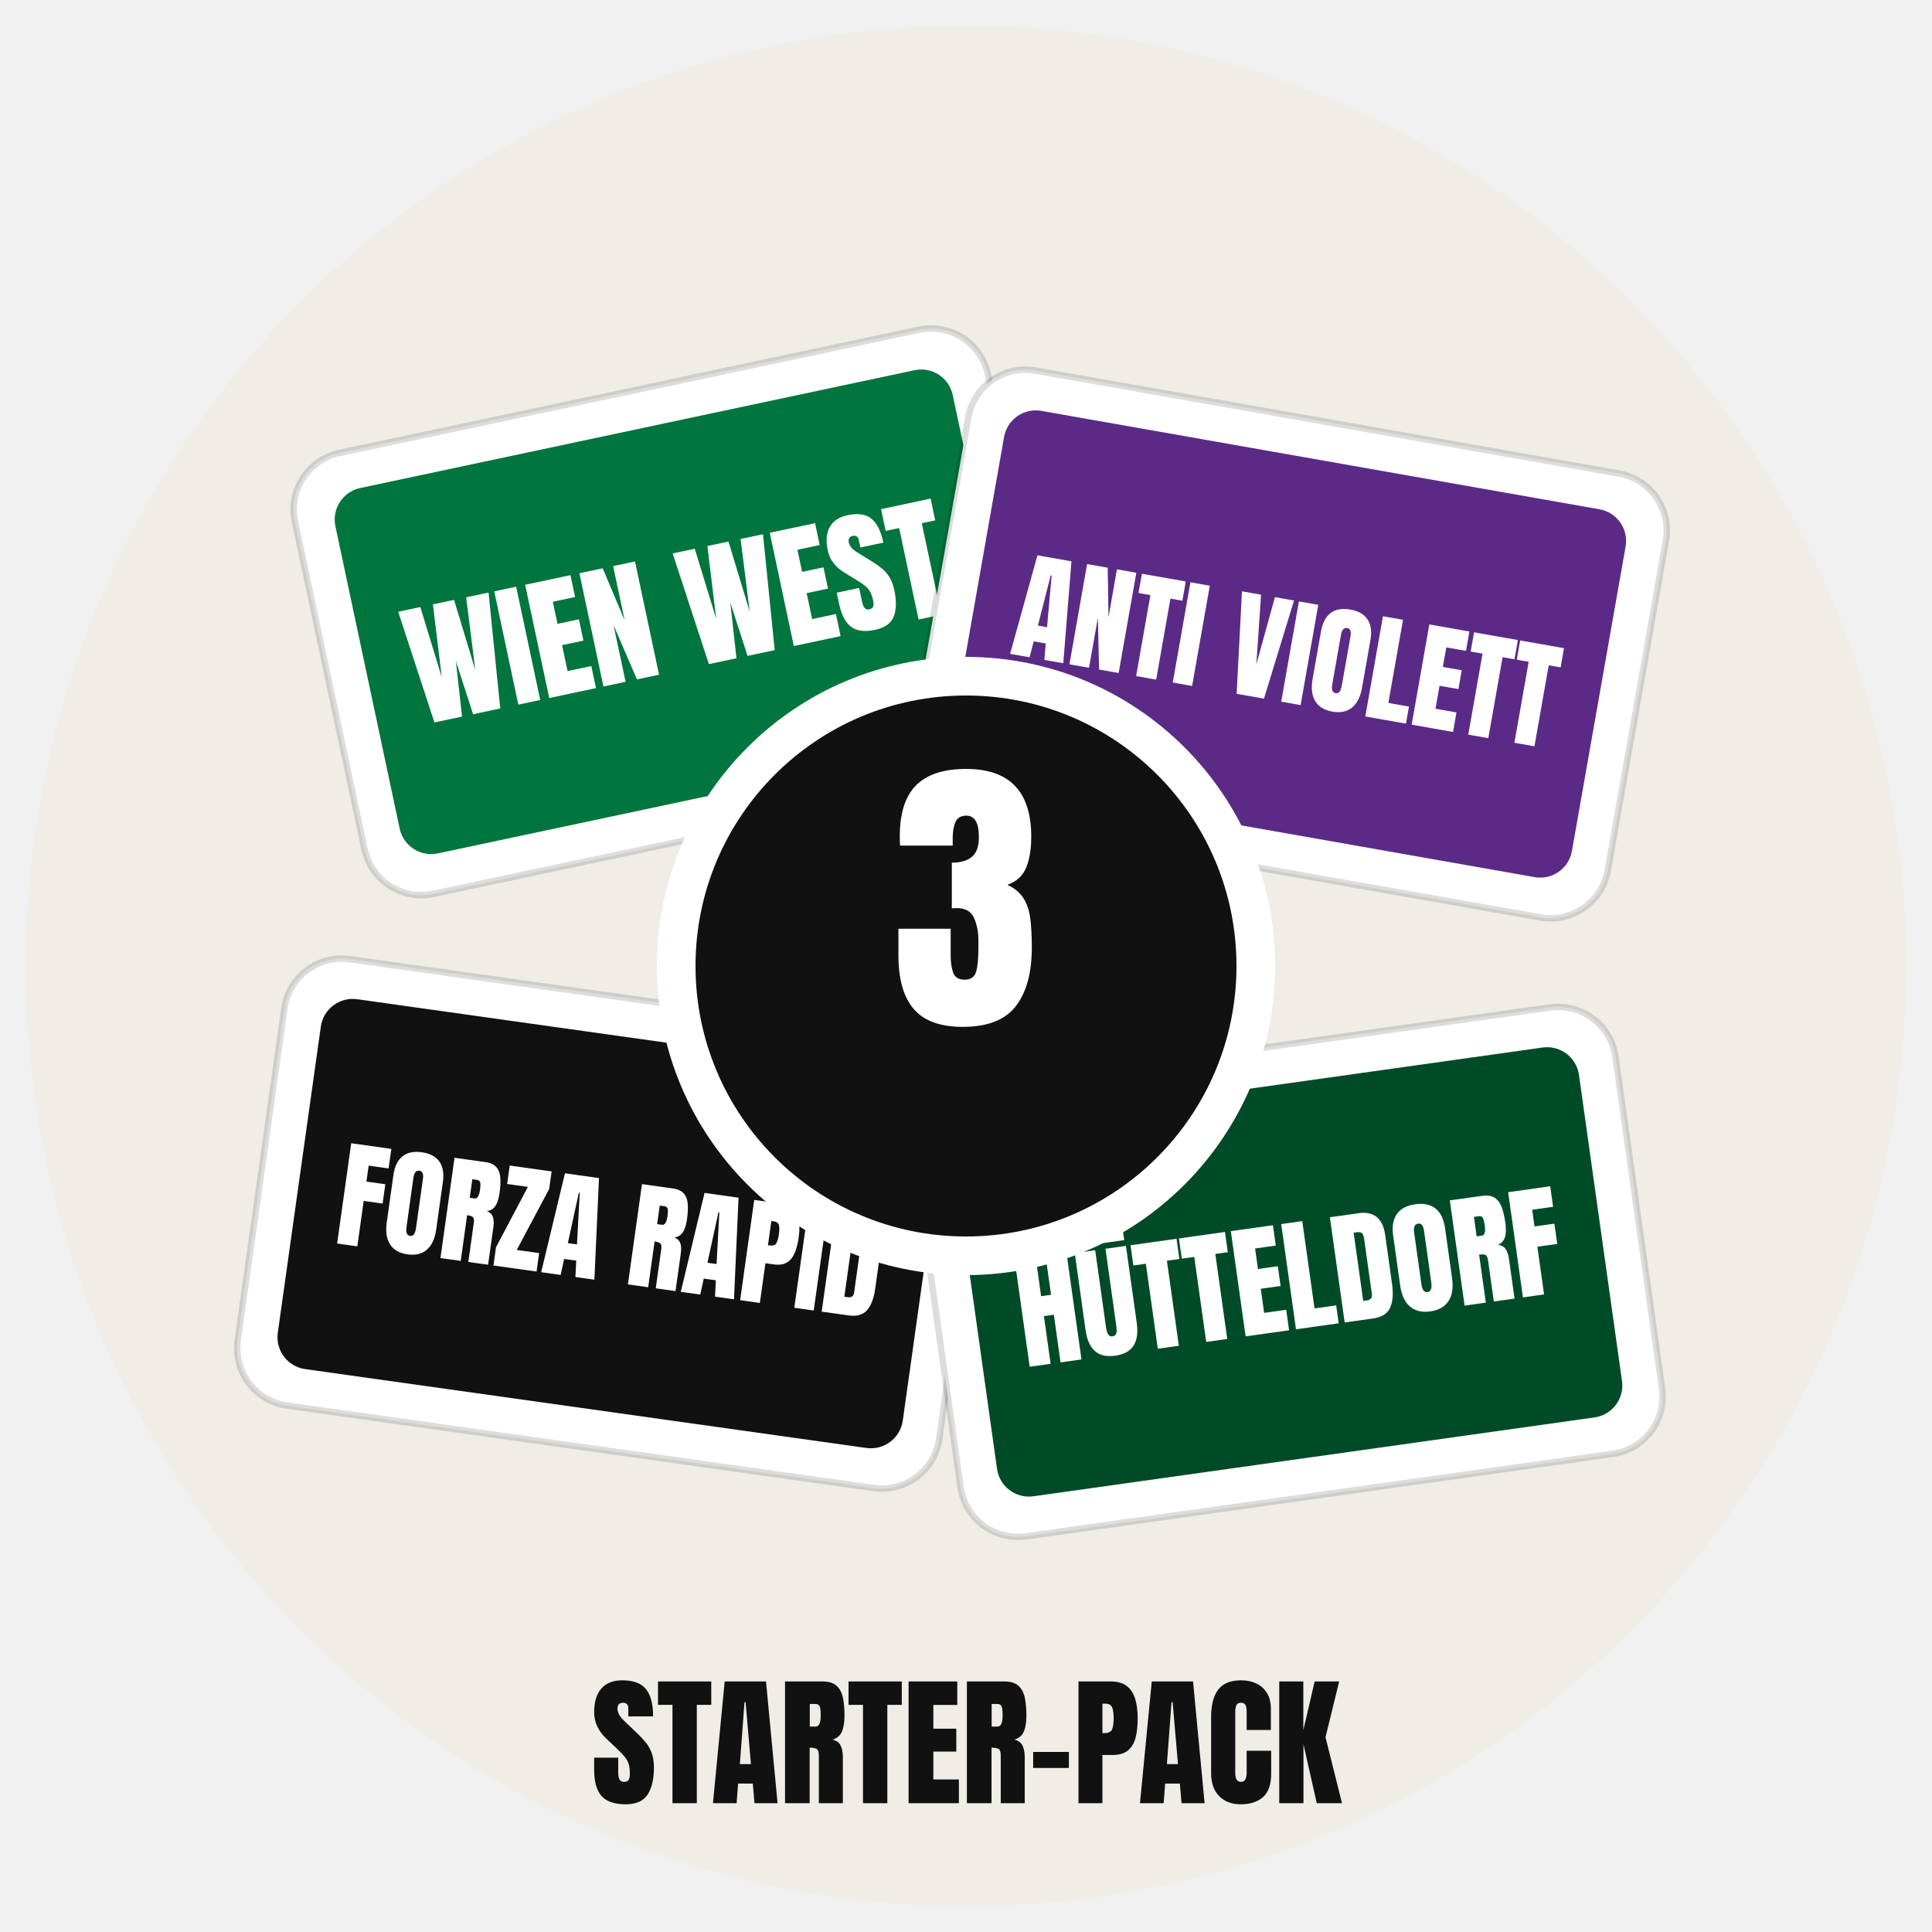
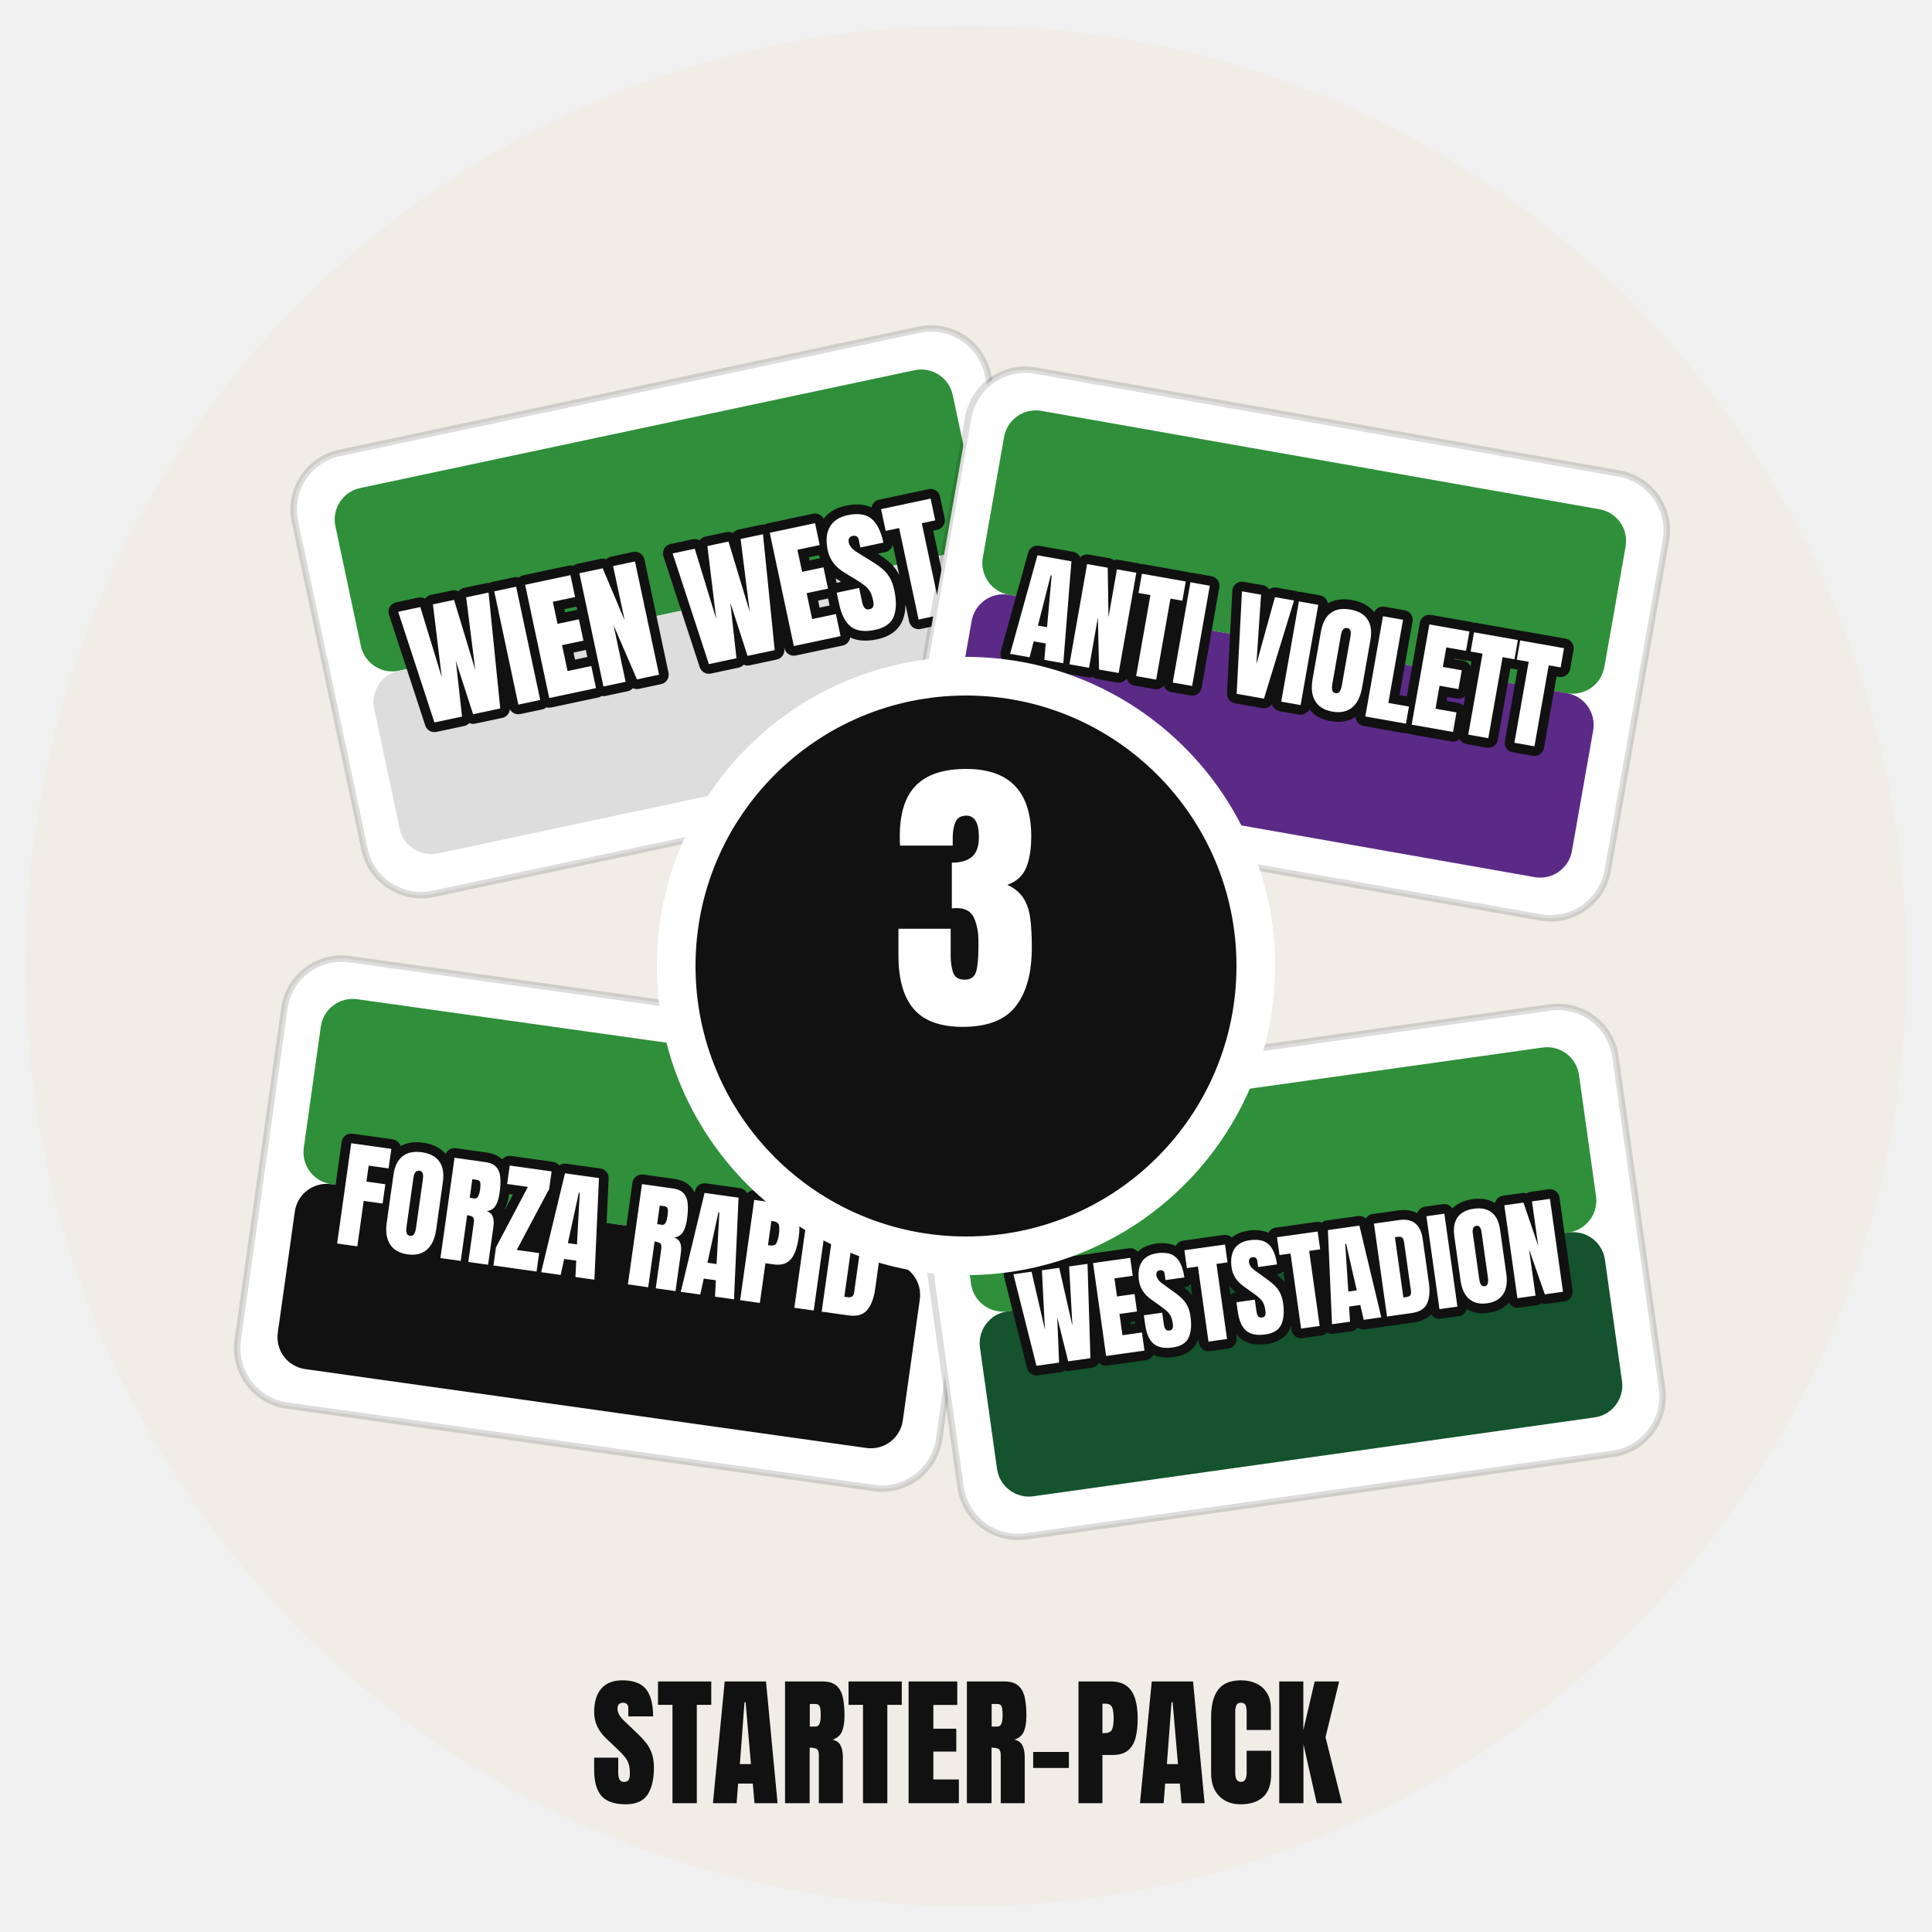
<svg xmlns="http://www.w3.org/2000/svg" viewBox="0 0 600 600" role="img" aria-label="3er Starter-Pack">
  <circle cx="300" cy="300" r="292" fill="#EFEDE6" />
  <g transform="translate(210 190) rotate(-12)">
    <rect x="-110" y="-70" width="220" height="140" rx="18" fill="#FFFFFF" stroke="#0002" stroke-width="2" />
-     <rect x="-98" y="-58" width="196" height="116" rx="10" fill="#00753D" />
+     <rect x="-98" y="-58" width="196" height="58" rx="10" fill="#2F8F3A" />
+     <rect x="-98" y="0" width="196" height="58" rx="10" fill="#ddd" />
+     <path d="M-71.82 18L-80.59 18L-84.45-17.96L-77.42-17.96L-75.44 4.74L-73.42-17.96L-66.71-17.96L-64.79 4.74L-62.87-17.96L-55.76-17.96L-59.69 18L-68.31 18L-70.11 0.70L-71.82 18ZM-47.00 18L-53.95 18L-53.95-17.96L-47.00-17.96L-47.00 18ZM-29.29 18L-44.14 18L-44.14-17.96L-29.76-17.96L-29.76-11.01L-36.83-11.01L-36.83-4.00L-30.04-4.00L-30.04 2.76L-36.83 2.76L-36.83 10.99L-29.29 10.99L-29.29 18ZM-19.89 18L-26.92 18L-26.92-17.96L-19.52-17.96L-16.21-0.73L-16.21-17.96L-9.27-17.96L-9.27 18L-16.29 18L-19.89 0.02L-19.89 18ZM15.31 18L6.55 18L2.69-17.96L9.71-17.96L11.70 4.74L13.72-17.96L20.42-17.96L22.34 4.74L24.26-17.96L31.37-17.96L27.45 18L18.83 18L17.03 0.70L15.31 18ZM48.37 18L33.52 18L33.52-17.96L47.90-17.96L47.90-11.01L40.83-11.01L40.83-4.00L47.61-4.00L47.61 2.76L40.83 2.76L40.83 10.99L48.37 10.99L48.37 18ZM59.28 18.33L59.28 18.33Q54.35 18.33 52.18 15.88Q50.00 13.42 50.00 8.07L50.00 8.07L50.00 4.56L57.11 4.56L57.11 9.05Q57.11 10.30 57.49 11.00Q57.87 11.71 58.81 11.71L58.81 11.71Q59.79 11.71 60.17 11.14Q60.55 10.56 60.55 9.26L60.55 9.26Q60.55 7.60 60.22 6.49Q59.89 5.37 59.08 4.36Q58.28 3.35 56.85 2.00L56.85 2.00L53.62-1.06Q50.00-4.47 50.00-8.87L50.00-8.87Q50.00-13.46 52.14-15.87Q54.27-18.28 58.32-18.28L58.32-18.28Q63.26-18.28 65.34-15.65Q67.41-13.01 67.41-7.64L67.41-7.64L60.10-7.64L60.10-10.11Q60.10-10.85 59.68-11.26Q59.26-11.66 58.54-11.66L58.54-11.66Q57.68-11.66 57.29-11.18Q56.89-10.70 56.89-9.95L56.89-9.95Q56.89-9.19 57.30-8.31Q57.71-7.44 58.91-6.29L58.91-6.29L63.06-2.31Q64.30-1.12 65.35 0.20Q66.39 1.51 67.02 3.26Q67.65 5.01 67.65 7.52L67.65 7.52Q67.65 12.59 65.79 15.46Q63.92 18.33 59.28 18.33ZM80.32 18L73.13 18L73.13-11.05L68.86-11.05L68.86-17.96L84.59-17.96L84.59-11.05L80.32-11.05L80.32 18Z" fill="#111111" stroke="#111111" stroke-width="6" stroke-linejoin="round" />
    <path d="M-71.82 18L-80.59 18L-84.45-17.96L-77.42-17.96L-75.44 4.74L-73.42-17.96L-66.71-17.96L-64.79 4.74L-62.87-17.96L-55.76-17.96L-59.69 18L-68.31 18L-70.11 0.70L-71.82 18ZM-47.00 18L-53.95 18L-53.95-17.96L-47.00-17.96L-47.00 18ZM-29.29 18L-44.14 18L-44.14-17.96L-29.76-17.96L-29.76-11.01L-36.83-11.01L-36.83-4.00L-30.04-4.00L-30.04 2.76L-36.83 2.76L-36.83 10.99L-29.29 10.99L-29.29 18ZM-19.89 18L-26.92 18L-26.92-17.96L-19.52-17.96L-16.21-0.73L-16.21-17.96L-9.27-17.96L-9.27 18L-16.29 18L-19.89 0.02L-19.89 18ZM15.31 18L6.55 18L2.69-17.96L9.71-17.96L11.70 4.74L13.72-17.96L20.42-17.96L22.34 4.74L24.26-17.96L31.37-17.96L27.45 18L18.83 18L17.03 0.70L15.31 18ZM48.37 18L33.52 18L33.52-17.96L47.90-17.96L47.90-11.01L40.83-11.01L40.83-4.00L47.61-4.00L47.61 2.76L40.83 2.76L40.83 10.99L48.37 10.99L48.37 18ZM59.28 18.33L59.28 18.33Q54.35 18.33 52.18 15.88Q50.00 13.42 50.00 8.07L50.00 8.07L50.00 4.56L57.11 4.56L57.11 9.05Q57.11 10.30 57.49 11.00Q57.87 11.71 58.81 11.71L58.81 11.71Q59.79 11.71 60.17 11.14Q60.55 10.56 60.55 9.26L60.55 9.26Q60.55 7.60 60.22 6.49Q59.89 5.37 59.08 4.36Q58.28 3.35 56.85 2.00L56.85 2.00L53.62-1.06Q50.00-4.47 50.00-8.87L50.00-8.87Q50.00-13.46 52.14-15.87Q54.27-18.28 58.32-18.28L58.32-18.28Q63.26-18.28 65.34-15.65Q67.41-13.01 67.41-7.64L67.41-7.64L60.10-7.64L60.10-10.11Q60.10-10.85 59.68-11.26Q59.26-11.66 58.54-11.66L58.54-11.66Q57.68-11.66 57.29-11.18Q56.89-10.70 56.89-9.95L56.89-9.95Q56.89-9.19 57.30-8.31Q57.71-7.44 58.91-6.29L58.91-6.29L63.06-2.31Q64.30-1.12 65.35 0.20Q66.39 1.51 67.02 3.26Q67.65 5.01 67.65 7.52L67.65 7.52Q67.65 12.59 65.79 15.46Q63.92 18.33 59.28 18.33ZM80.32 18L73.13 18L73.13-11.05L68.86-11.05L68.86-17.96L84.59-17.96L84.59-11.05L80.32-11.05L80.32 18Z" fill="#FFFFFF" />
  </g>
  <g transform="translate(400 200) rotate(10)">
    <rect x="-110" y="-70" width="220" height="140" rx="18" fill="#FFFFFF" stroke="#0002" stroke-width="2" />
-     <rect x="-98" y="-58" width="196" height="116" rx="10" fill="#5B2A86" />
+     <rect x="-98" y="-58" width="196" height="58" rx="10" fill="#2F8F3A" />
+     <rect x="-98" y="0" width="196" height="58" rx="10" fill="#5B2A86" />
+     <path d="M-78.32 18L-84.46 18L-81.41-13.61L-70.69-13.61L-67.69 18L-73.67 18L-74.12 12.90L-77.92 12.90L-78.32 18ZM-76.27-8.22L-77.48 7.85L-74.60 7.85L-75.98-8.22L-76.27-8.22ZM-59.57 18L-65.75 18L-65.75-13.61L-59.25-13.61L-56.34 1.53L-56.34-13.61L-50.23-13.61L-50.23 18L-56.41 18L-59.57 2.20L-59.57 18ZM-38.40 18L-44.72 18L-44.72-7.54L-48.47-7.54L-48.47-13.61L-34.64-13.61L-34.64-7.54L-38.40-7.54L-38.40 18ZM-27.06 18L-33.17 18L-33.17-13.61L-27.06-13.61L-27.06 18ZM-4.40 18L-13.02 18L-16.92-13.63L-10.90-13.63L-8.58 7.89L-6.52-13.63L-0.50-13.63L-4.40 18ZM7.15 18L1.04 18L1.04-13.61L7.15-13.61L7.15 18ZM17.20 18.29L17.20 18.29Q13.42 18.29 11.41 16.00Q9.41 13.71 9.41 9.38L9.41 9.38L9.41-5.63Q9.41-9.69 11.39-11.79Q13.38-13.90 17.20-13.90L17.20-13.90Q21.03-13.90 23.01-11.79Q25.00-9.69 25.00-5.63L25.00-5.63L25.00 9.38Q25.00 13.71 23.00 16.00Q20.99 18.29 17.20 18.29ZM17.26 12.47L17.26 12.47Q18.70 12.47 18.70 9.68L18.70 9.68L18.70-5.74Q18.70-8.08 17.29-8.08L17.29-8.08Q15.71-8.08 15.71-5.69L15.71-5.69L15.71 9.72Q15.71 11.19 16.07 11.83Q16.43 12.47 17.26 12.47ZM40.37 18L27.55 18L27.55-13.61L33.87-13.61L33.87 12.61L40.37 12.61L40.37 18ZM55.22 18L42.17 18L42.17-13.61L54.81-13.61L54.81-7.50L48.60-7.50L48.60-1.34L54.56-1.34L54.56 4.60L48.60 4.60L48.60 11.84L55.22 11.84L55.22 18ZM66.34 18L60.02 18L60.02-7.54L56.27-7.54L56.27-13.61L70.09-13.61L70.09-7.54L66.34-7.54L66.34 18ZM80.89 18L74.57 18L74.57-7.54L70.81-7.54L70.81-13.61L84.64-13.61L84.64-7.54L80.89-7.54L80.89 18Z" fill="#111111" stroke="#111111" stroke-width="6" stroke-linejoin="round" />
    <path d="M-78.32 18L-84.46 18L-81.41-13.61L-70.69-13.61L-67.69 18L-73.67 18L-74.12 12.90L-77.92 12.90L-78.32 18ZM-76.27-8.22L-77.48 7.85L-74.60 7.85L-75.98-8.22L-76.27-8.22ZM-59.57 18L-65.75 18L-65.75-13.61L-59.25-13.61L-56.34 1.53L-56.34-13.61L-50.23-13.61L-50.23 18L-56.41 18L-59.57 2.20L-59.57 18ZM-38.40 18L-44.72 18L-44.72-7.54L-48.47-7.54L-48.47-13.61L-34.64-13.61L-34.64-7.54L-38.40-7.54L-38.40 18ZM-27.06 18L-33.17 18L-33.17-13.61L-27.06-13.61L-27.06 18ZM-4.40 18L-13.02 18L-16.92-13.63L-10.90-13.63L-8.58 7.89L-6.52-13.63L-0.50-13.63L-4.40 18ZM7.15 18L1.04 18L1.04-13.61L7.15-13.61L7.15 18ZM17.20 18.29L17.20 18.29Q13.42 18.29 11.41 16.00Q9.41 13.71 9.41 9.38L9.41 9.38L9.41-5.63Q9.41-9.69 11.39-11.79Q13.38-13.90 17.20-13.90L17.20-13.90Q21.03-13.90 23.01-11.79Q25.00-9.69 25.00-5.63L25.00-5.63L25.00 9.38Q25.00 13.71 23.00 16.00Q20.99 18.29 17.20 18.29ZM17.26 12.47L17.26 12.47Q18.70 12.47 18.70 9.68L18.70 9.68L18.70-5.74Q18.70-8.08 17.29-8.08L17.29-8.08Q15.71-8.08 15.71-5.69L15.71-5.69L15.71 9.72Q15.71 11.19 16.07 11.83Q16.43 12.47 17.26 12.47ZM40.37 18L27.55 18L27.55-13.61L33.87-13.61L33.87 12.61L40.37 12.61L40.37 18ZM55.22 18L42.17 18L42.17-13.61L54.81-13.61L54.81-7.50L48.60-7.50L48.60-1.34L54.56-1.34L54.56 4.60L48.60 4.60L48.60 11.84L55.22 11.84L55.22 18ZM66.34 18L60.02 18L60.02-7.54L56.27-7.54L56.27-13.61L70.09-13.61L70.09-7.54L66.34-7.54L66.34 18ZM80.89 18L74.57 18L74.57-7.54L70.81-7.54L70.81-13.61L84.64-13.61L84.64-7.54L80.89-7.54L80.89 18Z" fill="#FFFFFF" />
  </g>
  <g transform="translate(190 380) rotate(8)">
    <rect x="-110" y="-70" width="220" height="140" rx="18" fill="#FFFFFF" stroke="#0002" stroke-width="2" />
-     <rect x="-98" y="-58" width="196" height="116" rx="10" fill="#111111" />
+     <rect x="-98" y="-58" width="196" height="58" rx="10" fill="#2F8F3A" />
+     <rect x="-98" y="0" width="196" height="58" rx="10" fill="#111111" />
+     <path d="M-77.28 18L-83.61 18L-83.61-13.45L-71.03-13.45L-71.03-7.32L-77.28-7.32L-77.28-2.32L-71.35-2.32L-71.35 3.74L-77.28 3.74L-77.28 18ZM-61.50 18.29L-61.50 18.29Q-65.27 18.29-67.27 16.01Q-69.26 13.73-69.26 9.42L-69.26 9.42L-69.26-5.51Q-69.26-9.55-67.28-11.64Q-65.31-13.73-61.50-13.73L-61.50-13.73Q-57.70-13.73-55.72-11.64Q-53.75-9.55-53.75-5.51L-53.75-5.51L-53.75 9.42Q-53.75 13.73-55.74 16.01Q-57.73 18.29-61.50 18.29ZM-61.45 12.50L-61.45 12.50Q-60.02 12.50-60.02 9.73L-60.02 9.73L-60.02-5.62Q-60.02-7.94-61.41-7.94L-61.41-7.94Q-62.99-7.94-62.99-5.57L-62.99-5.57L-62.99 9.76Q-62.99 11.23-62.63 11.86Q-62.27 12.50-61.45 12.50ZM-44.85 18L-51.21 18L-51.21-13.45L-41.56-13.45Q-39.15-13.45-37.92-12.35Q-36.68-11.25-36.26-9.28Q-35.84-7.30-35.84-4.64L-35.84-4.64Q-35.84-2.07-36.50-0.53Q-37.15 1.01-38.95 1.60L-38.95 1.60Q-37.47 1.90-36.87 3.07Q-36.27 4.24-36.27 6.10L-36.27 6.10L-36.27 18L-42.47 18L-42.47 5.69Q-42.47 4.31-43.04 3.98Q-43.60 3.65-44.85 3.65L-44.85 3.65L-44.85 18ZM-44.81-7.62L-44.81-1.80L-43.30-1.80Q-41.99-1.80-41.99-4.64L-41.99-4.64Q-41.99-6.48-42.28-7.05Q-42.56-7.62-43.35-7.62L-43.35-7.62L-44.81-7.62ZM-21.07 18L-34.59 18L-34.59 12.28L-27.39-7.66L-33.90-7.66L-33.90-13.45L-20.76-13.45L-20.76-7.94L-28.09 12.21L-21.07 12.21L-21.07 18ZM-13.51 18L-19.62 18L-16.58-13.45L-5.91-13.45L-2.93 18L-8.88 18L-9.33 12.93L-13.12 12.93L-13.51 18ZM-11.47-8.09L-12.67 7.90L-9.81 7.90L-11.19-8.09L-11.47-8.09ZM13.94 18L7.58 18L7.58-13.45L17.23-13.45Q19.64-13.45 20.87-12.35Q22.10-11.25 22.52-9.28Q22.94-7.30 22.94-4.64L22.94-4.64Q22.94-2.07 22.29-0.53Q21.64 1.01 19.83 1.60L19.83 1.60Q21.32 1.90 21.92 3.07Q22.51 4.24 22.51 6.10L22.51 6.10L22.51 18L16.31 18L16.31 5.69Q16.31 4.31 15.75 3.98Q15.19 3.65 13.94 3.65L13.94 3.65L13.94 18ZM13.97-7.62L13.97-1.80L15.49-1.80Q16.80-1.80 16.80-4.64L16.80-4.64Q16.80-6.48 16.51-7.05Q16.22-7.62 15.44-7.62L15.44-7.62L13.97-7.62ZM30.27 18L24.16 18L27.20-13.45L37.86-13.45L40.85 18L34.90 18L34.45 12.93L30.66 12.93L30.27 18ZM32.31-8.09L31.11 7.90L33.97 7.90L32.59-8.09L32.31-8.09ZM48.96 18L42.78 18L42.78-13.45L51.09-13.45Q53.69-13.45 55.22-12.29Q56.75-11.13 57.41-8.98Q58.07-6.84 58.07-3.87L58.07-3.87Q58.07-1.01 57.52 1.11Q56.96 3.22 55.54 4.38Q54.12 5.55 51.51 5.55L51.51 5.55L48.96 5.55L48.96 18ZM48.96-7.71L48.96-0.10L49.32-0.10Q51.07-0.10 51.46-1.08Q51.85-2.07 51.85-3.98L51.85-3.98Q51.85-5.76 51.47-6.74Q51.09-7.71 49.66-7.71L49.66-7.71L48.96-7.71ZM65.85 18L59.77 18L59.77-13.45L65.85-13.45L65.85 18ZM76.78 18L68.35 18L68.35-13.45L76.99-13.45Q80.39-13.45 82.11-11.56Q83.82-9.68 83.82-6.05L83.82-6.05L83.82 8.67Q83.82 13.14 82.26 15.57Q80.69 18 76.78 18L76.78 18ZM74.67-7.94L74.67 12.44L75.76 12.44Q77.50 12.44 77.50 10.76L77.50 10.76L77.50-5.46Q77.50-7.03 77.08-7.49Q76.66-7.94 75.37-7.94L75.37-7.94L74.67-7.94Z" fill="#111111" stroke="#111111" stroke-width="6" stroke-linejoin="round" />
    <path d="M-77.28 18L-83.61 18L-83.61-13.45L-71.03-13.45L-71.03-7.32L-77.28-7.32L-77.28-2.32L-71.35-2.32L-71.35 3.74L-77.28 3.74L-77.28 18ZM-61.50 18.29L-61.50 18.29Q-65.27 18.29-67.27 16.01Q-69.26 13.73-69.26 9.42L-69.26 9.42L-69.26-5.51Q-69.26-9.55-67.28-11.64Q-65.31-13.73-61.50-13.73L-61.50-13.73Q-57.70-13.73-55.72-11.64Q-53.75-9.55-53.75-5.51L-53.75-5.51L-53.75 9.42Q-53.75 13.73-55.74 16.01Q-57.73 18.29-61.50 18.29ZM-61.45 12.50L-61.45 12.50Q-60.02 12.50-60.02 9.73L-60.02 9.73L-60.02-5.62Q-60.02-7.94-61.41-7.94L-61.41-7.94Q-62.99-7.94-62.99-5.57L-62.99-5.57L-62.99 9.76Q-62.99 11.23-62.63 11.86Q-62.27 12.50-61.45 12.50ZM-44.85 18L-51.21 18L-51.21-13.45L-41.56-13.45Q-39.15-13.45-37.92-12.35Q-36.68-11.25-36.26-9.28Q-35.84-7.30-35.84-4.64L-35.84-4.64Q-35.84-2.07-36.50-0.53Q-37.15 1.01-38.95 1.60L-38.95 1.60Q-37.47 1.90-36.87 3.07Q-36.27 4.24-36.27 6.10L-36.27 6.10L-36.27 18L-42.47 18L-42.47 5.69Q-42.47 4.31-43.04 3.98Q-43.60 3.65-44.85 3.65L-44.85 3.65L-44.85 18ZM-44.81-7.62L-44.81-1.80L-43.30-1.80Q-41.99-1.80-41.99-4.64L-41.99-4.64Q-41.99-6.48-42.28-7.05Q-42.56-7.62-43.35-7.62L-43.35-7.62L-44.81-7.62ZM-21.07 18L-34.59 18L-34.59 12.28L-27.39-7.66L-33.90-7.66L-33.90-13.45L-20.76-13.45L-20.76-7.94L-28.09 12.21L-21.07 12.21L-21.07 18ZM-13.51 18L-19.62 18L-16.58-13.45L-5.91-13.45L-2.93 18L-8.88 18L-9.33 12.93L-13.12 12.93L-13.51 18ZM-11.47-8.09L-12.67 7.90L-9.81 7.90L-11.19-8.09L-11.47-8.09ZM13.94 18L7.58 18L7.58-13.45L17.23-13.45Q19.64-13.45 20.87-12.35Q22.10-11.25 22.52-9.28Q22.94-7.30 22.94-4.64L22.94-4.64Q22.94-2.07 22.29-0.53Q21.64 1.01 19.83 1.60L19.83 1.60Q21.32 1.90 21.92 3.07Q22.51 4.24 22.51 6.10L22.51 6.10L22.51 18L16.31 18L16.31 5.69Q16.31 4.31 15.75 3.98Q15.19 3.65 13.94 3.65L13.94 3.65L13.94 18ZM13.97-7.62L13.97-1.80L15.49-1.80Q16.80-1.80 16.80-4.64L16.80-4.64Q16.80-6.48 16.51-7.05Q16.22-7.62 15.44-7.62L15.44-7.62L13.97-7.62ZM30.27 18L24.16 18L27.20-13.45L37.86-13.45L40.85 18L34.90 18L34.45 12.93L30.66 12.93L30.27 18ZM32.31-8.09L31.11 7.90L33.97 7.90L32.59-8.09L32.31-8.09ZM48.96 18L42.78 18L42.78-13.45L51.09-13.45Q53.69-13.45 55.22-12.29Q56.75-11.13 57.41-8.98Q58.07-6.84 58.07-3.87L58.07-3.87Q58.07-1.01 57.52 1.11Q56.96 3.22 55.54 4.38Q54.12 5.55 51.51 5.55L51.51 5.55L48.96 5.55L48.96 18ZM48.96-7.71L48.96-0.10L49.32-0.10Q51.07-0.10 51.46-1.08Q51.85-2.07 51.85-3.98L51.85-3.98Q51.85-5.76 51.47-6.74Q51.09-7.71 49.66-7.71L49.66-7.71L48.96-7.71ZM65.85 18L59.77 18L59.77-13.45L65.85-13.45L65.85 18ZM76.78 18L68.35 18L68.35-13.45L76.99-13.45Q80.39-13.45 82.11-11.56Q83.82-9.68 83.82-6.05L83.82-6.05L83.82 8.67Q83.82 13.14 82.26 15.57Q80.69 18 76.78 18L76.78 18ZM74.67-7.94L74.67 12.44L75.76 12.44Q77.50 12.44 77.50 10.76L77.50 10.76L77.50-5.46Q77.50-7.03 77.08-7.49Q76.66-7.94 75.37-7.94L75.37-7.94L74.67-7.94Z" fill="#FFFFFF" />
  </g>
  <g transform="translate(400 395) rotate(-8)">
    <rect x="-110" y="-70" width="220" height="140" rx="18" fill="#FFFFFF" stroke="#0002" stroke-width="2" />
-     <rect x="-98" y="-58" width="196" height="116" rx="10" fill="#004B27" />
-     <path d="M-76.98 18L-83.54 18L-83.54-15.00L-76.98-15.00L-76.98-3.20L-73.86-3.20L-73.86-15.00L-67.30-15.00L-67.30 18L-73.86 18L-73.86 3.04L-76.98 3.04L-76.98 18ZM-56.75 18.30L-56.75 18.30Q-60.87 18.30-62.82 15.98Q-64.77 13.67-64.77 9.17L-64.77 9.17L-64.77-15.00L-58.36-15.00L-58.36 8.91Q-58.36 9.73-58.27 10.49Q-58.17 11.25-57.84 11.74Q-57.50 12.23-56.75 12.23L-56.75 12.23Q-55.98 12.23-55.64 11.75Q-55.30 11.27-55.22 10.50Q-55.14 9.73-55.14 8.91L-55.14 8.91L-55.14-15.00L-48.72-15.00L-48.72 9.17Q-48.72 13.67-50.67 15.98Q-52.62 18.30-56.75 18.30ZM-48.99-16.85L-55.70-16.85L-55.70-22.44L-48.99-22.44L-48.99-16.85ZM-58.06-16.85L-64.77-16.85L-64.77-22.44L-58.06-22.44L-58.06-16.85ZM-36.76 18L-43.36 18L-43.36-8.66L-47.28-8.66L-47.28-15.00L-32.85-15.00L-32.85-8.66L-36.76-8.66L-36.76 18ZM-21.58 18L-28.18 18L-28.18-8.66L-32.10-8.66L-32.10-15.00L-17.66-15.00L-17.66-8.66L-21.58-8.66L-21.58 18ZM-2.19 18L-15.82 18L-15.82-15.00L-2.62-15.00L-2.62-8.62L-9.11-8.62L-9.11-2.19L-2.89-2.19L-2.89 4.01L-9.11 4.01L-9.11 11.57L-2.19 11.57L-2.19 18ZM13.37 18L-0.02 18L-0.02-15.00L6.58-15.00L6.58 12.38L13.37 12.38L13.37 18ZM24.09 18L15.24 18L15.24-15.00L24.32-15.00Q27.88-15.00 29.68-13.02Q31.48-11.04 31.48-7.23L31.48-7.23L31.48 8.21Q31.48 12.90 29.84 15.45Q28.20 18 24.09 18L24.09 18ZM21.88-9.22L21.88 12.17L23.02 12.17Q24.84 12.17 24.84 10.41L24.84 10.41L24.84-6.62Q24.84-8.26 24.40-8.74Q23.96-9.22 22.61-9.22L22.61-9.22L21.88-9.22ZM42.05 18.30L42.05 18.30Q38.09 18.30 36.00 15.91Q33.91 13.52 33.91 9.00L33.91 9.00L33.91-6.67Q33.91-10.91 35.99-13.10Q38.06-15.30 42.05-15.30L42.05-15.30Q46.04-15.30 48.11-13.10Q50.19-10.91 50.19-6.67L50.19-6.67L50.19 9.00Q50.19 13.52 48.10 15.91Q46.01 18.30 42.05 18.30ZM42.11 12.23L42.11 12.23Q43.61 12.23 43.61 9.32L43.61 9.32L43.61-6.78Q43.61-9.22 42.14-9.22L42.14-9.22Q40.49-9.22 40.49-6.73L40.49-6.73L40.49 9.36Q40.49 10.89 40.87 11.56Q41.24 12.23 42.11 12.23ZM59.52 18L52.85 18L52.85-15.00L62.97-15.00Q65.50-15.00 66.80-13.84Q68.09-12.69 68.53-10.62Q68.97-8.55 68.97-5.75L68.97-5.75Q68.97-3.05 68.29-1.44Q67.60 0.17 65.71 0.79L65.71 0.79Q67.27 1.11 67.89 2.34Q68.52 3.56 68.52 5.51L68.52 5.51L68.52 18L62.02 18L62.02 5.08Q62.02 3.64 61.43 3.29Q60.83 2.95 59.52 2.95L59.52 2.95L59.52 18ZM59.56-8.88L59.56-2.77L61.15-2.77Q62.52-2.77 62.52-5.75L62.52-5.75Q62.52-7.68 62.22-8.28Q61.92-8.88 61.10-8.88L61.10-8.88L59.56-8.88ZM77.78 18L71.15 18L71.15-15.00L84.34-15.00L84.34-8.56L77.78-8.56L77.78-3.32L84.01-3.32L84.01 3.04L77.78 3.04L77.78 18Z" fill="#FFFFFF" />
+     <rect x="-98" y="-58" width="196" height="58" rx="10" fill="#2F8F3A" />
+     <rect x="-98" y="0" width="196" height="58" rx="10" fill="#14532D" />
+     <path d="M-74.32 18L-81.42 18L-84.55-11.14L-78.86-11.14L-77.25 7.26L-75.61-11.14L-70.18-11.14L-68.63 7.26L-67.07-11.14L-61.31-11.14L-64.49 18L-71.47 18L-72.93 3.98L-74.32 18ZM-47.54 18L-59.57 18L-59.57-11.14L-47.92-11.14L-47.92-5.51L-53.65-5.51L-53.65 0.17L-48.15 0.17L-48.15 5.65L-53.65 5.65L-53.65 12.32L-47.54 12.32L-47.54 18ZM-38.70 18.26L-38.70 18.26Q-42.69 18.26-44.45 16.28Q-46.21 14.29-46.21 9.95L-46.21 9.95L-46.21 7.11L-40.45 7.11L-40.45 10.75Q-40.45 11.76-40.15 12.33Q-39.84 12.90-39.08 12.90L-39.08 12.90Q-38.28 12.90-37.98 12.44Q-37.67 11.97-37.67 10.91L-37.67 10.91Q-37.67 9.57-37.94 8.67Q-38.20 7.77-38.85 6.95Q-39.51 6.13-40.67 5.04L-40.67 5.04L-43.28 2.55Q-46.21-0.21-46.21-3.77L-46.21-3.77Q-46.21-7.49-44.48-9.45Q-42.75-11.40-39.47-11.40L-39.47-11.40Q-35.47-11.40-33.79-9.27Q-32.11-7.13-32.11-2.78L-32.11-2.78L-38.03-2.78L-38.03-4.78Q-38.03-5.38-38.37-5.71Q-38.71-6.04-39.29-6.04L-39.29-6.04Q-39.99-6.04-40.31-5.65Q-40.63-5.26-40.63-4.65L-40.63-4.65Q-40.63-4.03-40.30-3.32Q-39.97-2.61-38.99-1.68L-38.99-1.68L-35.63 1.54Q-34.62 2.50-33.78 3.57Q-32.94 4.64-32.42 6.06Q-31.91 7.47-31.91 9.51L-31.91 9.51Q-31.91 13.61-33.42 15.94Q-34.94 18.26-38.70 18.26ZM-21.65 18L-27.47 18L-27.47-5.54L-30.93-5.54L-30.93-11.14L-18.19-11.14L-18.19-5.54L-21.65-5.54L-21.65 18ZM-9.64 18.26L-9.64 18.26Q-13.63 18.26-15.40 16.28Q-17.16 14.29-17.16 9.95L-17.16 9.95L-17.16 7.11L-11.40 7.11L-11.40 10.75Q-11.40 11.76-11.09 12.33Q-10.79 12.90-10.02 12.90L-10.02 12.90Q-9.23 12.90-8.92 12.44Q-8.62 11.97-8.62 10.91L-8.62 10.91Q-8.62 9.57-8.88 8.67Q-9.15 7.77-9.80 6.95Q-10.45 6.13-11.61 5.04L-11.61 5.04L-14.23 2.55Q-17.16-0.21-17.16-3.77L-17.16-3.77Q-17.16-7.49-15.43-9.45Q-13.70-11.40-10.42-11.40L-10.42-11.40Q-6.41-11.40-4.73-9.27Q-3.05-7.13-3.05-2.78L-3.05-2.78L-8.98-2.78L-8.98-4.78Q-8.98-5.38-9.32-5.71Q-9.66-6.04-10.24-6.04L-10.24-6.04Q-10.93-6.04-11.26-5.65Q-11.58-5.26-11.58-4.65L-11.58-4.65Q-11.58-4.03-11.25-3.32Q-10.92-2.61-9.94-1.68L-9.94-1.68L-6.58 1.54Q-5.57 2.50-4.73 3.57Q-3.88 4.64-3.37 6.06Q-2.86 7.47-2.86 9.51L-2.86 9.51Q-2.86 13.61-4.37 15.94Q-5.89 18.26-9.64 18.26ZM7.41 18L1.58 18L1.58-5.54L-1.88-5.54L-1.88-11.14L10.87-11.14L10.87-5.54L7.41-5.54L7.41 18ZM16.93 18L11.27 18L14.08-11.14L23.96-11.14L26.73 18L21.21 18L20.80 13.30L17.29 13.30L16.93 18ZM18.81-6.17L17.71 8.65L20.35 8.65L19.08-6.17L18.81-6.17ZM36.33 18L28.52 18L28.52-11.14L36.53-11.14Q39.67-11.14 41.26-9.39Q42.85-7.64 42.85-4.28L42.85-4.28L42.85 9.36Q42.85 13.50 41.40 15.75Q39.95 18 36.33 18L36.33 18ZM34.38-6.04L34.38 12.85L35.39 12.85Q36.99 12.85 36.99 11.30L36.99 11.30L36.99-3.74Q36.99-5.19 36.60-5.62Q36.21-6.04 35.02-6.04L35.02-6.04L34.38-6.04ZM50.60 18L44.97 18L44.97-11.14L50.60-11.14L50.60 18ZM59.87 18.26L59.87 18.26Q56.38 18.26 54.53 16.15Q52.69 14.04 52.69 10.05L52.69 10.05L52.69-3.79Q52.69-7.53 54.51-9.46Q56.34-11.40 59.87-11.40L59.87-11.40Q63.40-11.40 65.23-9.46Q67.05-7.53 67.05-3.79L67.05-3.79L67.05 10.05Q67.05 14.04 65.21 16.15Q63.36 18.26 59.87 18.26ZM59.92 12.90L59.92 12.90Q61.24 12.90 61.24 10.34L61.24 10.34L61.24-3.89Q61.24-6.04 59.95-6.04L59.95-6.04Q58.50-6.04 58.50-3.84L58.50-3.84L58.50 10.37Q58.50 11.73 58.83 12.31Q59.16 12.90 59.92 12.90ZM75.10 18L69.41 18L69.41-11.14L75.40-11.14L78.08 2.82L78.08-11.14L83.71-11.14L83.71 18L78.01 18L75.10 3.43L75.10 18Z" fill="#111111" stroke="#111111" stroke-width="6" stroke-linejoin="round" />
+     <path d="M-74.32 18L-81.42 18L-84.55-11.14L-78.86-11.14L-77.25 7.26L-75.61-11.14L-70.18-11.14L-68.63 7.26L-67.07-11.14L-61.31-11.14L-64.49 18L-71.47 18L-72.93 3.98L-74.32 18ZM-47.54 18L-59.57 18L-59.57-11.14L-47.92-11.14L-47.92-5.51L-53.65-5.51L-53.65 0.17L-48.15 0.17L-48.15 5.65L-53.65 5.65L-53.65 12.32L-47.54 12.32L-47.54 18ZM-38.70 18.26L-38.70 18.26Q-42.69 18.26-44.45 16.28Q-46.21 14.29-46.21 9.95L-46.21 9.95L-46.21 7.11L-40.45 7.11L-40.45 10.75Q-40.45 11.76-40.15 12.33Q-39.84 12.90-39.08 12.90L-39.08 12.90Q-38.28 12.90-37.98 12.44Q-37.67 11.97-37.67 10.91L-37.67 10.91Q-37.67 9.57-37.94 8.67Q-38.20 7.77-38.85 6.95Q-39.51 6.13-40.67 5.04L-40.67 5.04L-43.28 2.55Q-46.21-0.21-46.21-3.77L-46.21-3.77Q-46.21-7.49-44.48-9.45Q-42.75-11.40-39.47-11.40L-39.47-11.40Q-35.47-11.40-33.79-9.27Q-32.11-7.13-32.11-2.78L-32.11-2.78L-38.03-2.78L-38.03-4.78Q-38.03-5.38-38.37-5.71Q-38.71-6.04-39.29-6.04L-39.29-6.04Q-39.99-6.04-40.31-5.65Q-40.63-5.26-40.63-4.65L-40.63-4.65Q-40.63-4.03-40.30-3.32Q-39.97-2.61-38.99-1.68L-38.99-1.68L-35.63 1.54Q-34.62 2.50-33.78 3.57Q-32.94 4.64-32.42 6.06Q-31.91 7.47-31.91 9.51L-31.91 9.51Q-31.91 13.61-33.42 15.94Q-34.94 18.26-38.70 18.26ZM-21.65 18L-27.47 18L-27.47-5.54L-30.93-5.54L-30.93-11.14L-18.19-11.14L-18.19-5.54L-21.65-5.54L-21.65 18ZM-9.64 18.26L-9.64 18.26Q-13.63 18.26-15.40 16.28Q-17.16 14.29-17.16 9.95L-17.16 9.95L-17.16 7.11L-11.40 7.11L-11.40 10.75Q-11.40 11.76-11.09 12.33Q-10.79 12.90-10.02 12.90L-10.02 12.90Q-9.23 12.90-8.92 12.44Q-8.62 11.97-8.62 10.91L-8.62 10.91Q-8.62 9.57-8.88 8.67Q-9.15 7.77-9.80 6.95Q-10.45 6.13-11.61 5.04L-11.61 5.04L-14.23 2.55Q-17.16-0.21-17.16-3.77L-17.16-3.77Q-17.16-7.49-15.43-9.45Q-13.70-11.40-10.42-11.40L-10.42-11.40Q-6.41-11.40-4.73-9.27Q-3.05-7.13-3.05-2.78L-3.05-2.78L-8.98-2.78L-8.98-4.78Q-8.98-5.38-9.32-5.71Q-9.66-6.04-10.24-6.04L-10.24-6.04Q-10.93-6.04-11.26-5.65Q-11.58-5.26-11.58-4.65L-11.58-4.65Q-11.58-4.03-11.25-3.32Q-10.92-2.61-9.94-1.68L-9.94-1.68L-6.58 1.54Q-5.57 2.50-4.73 3.57Q-3.88 4.64-3.37 6.06Q-2.86 7.47-2.86 9.51L-2.86 9.51Q-2.86 13.61-4.37 15.94Q-5.89 18.26-9.64 18.26ZM7.41 18L1.58 18L1.58-5.54L-1.88-5.54L-1.88-11.14L10.87-11.14L10.87-5.54L7.41-5.54L7.41 18ZM16.93 18L11.27 18L14.08-11.14L23.96-11.14L26.73 18L21.21 18L20.80 13.30L17.29 13.30L16.93 18ZM18.81-6.17L17.71 8.65L20.35 8.65L19.08-6.17L18.81-6.17ZM36.33 18L28.52 18L28.52-11.14L36.53-11.14Q39.67-11.14 41.26-9.39Q42.85-7.64 42.85-4.28L42.85-4.28L42.85 9.36Q42.85 13.50 41.40 15.75Q39.95 18 36.33 18L36.33 18ZM34.38-6.04L34.38 12.85L35.39 12.85Q36.99 12.85 36.99 11.30L36.99 11.30L36.99-3.74Q36.99-5.19 36.60-5.62Q36.21-6.04 35.02-6.04L35.02-6.04L34.38-6.04ZM50.60 18L44.97 18L44.97-11.14L50.60-11.14L50.60 18ZM59.87 18.26L59.87 18.26Q56.38 18.26 54.53 16.15Q52.69 14.04 52.69 10.05L52.69 10.05L52.69-3.79Q52.69-7.53 54.51-9.46Q56.34-11.40 59.87-11.40L59.87-11.40Q63.40-11.40 65.23-9.46Q67.05-7.53 67.05-3.79L67.05-3.79L67.05 10.05Q67.05 14.04 65.21 16.15Q63.36 18.26 59.87 18.26ZM59.92 12.90L59.92 12.90Q61.24 12.90 61.24 10.34L61.24 10.34L61.24-3.89Q61.24-6.04 59.95-6.04L59.95-6.04Q58.50-6.04 58.50-3.84L58.50-3.84L58.50 10.37Q58.50 11.73 58.83 12.31Q59.16 12.90 59.92 12.90ZM75.10 18L69.41 18L69.41-11.14L75.40-11.14L78.08 2.82L78.08-11.14L83.71-11.14L83.71 18L78.01 18L75.10 3.43L75.10 18Z" fill="#FFFFFF" />
  </g>
  <circle cx="300" cy="300" r="96" fill="#FFFFFF" />
  <circle cx="300" cy="300" r="84" fill="#111111" />
  <path d="M299.01 318.90L299.01 318.90Q288.54 318.90 283.78 313.37Q279.02 307.85 279.02 296.71L279.02 296.71L279.02 288.44L295.24 288.44L295.24 296.75Q295.24 299.90 296.02 302.08Q296.81 304.25 299.55 304.25L299.55 304.25Q302.34 304.25 303.10 301.90Q303.86 299.54 303.86 294.19L303.86 294.19L303.86 292.21Q303.86 288.13 302.49 285.07Q301.12 282.02 297.13 282.02L297.13 282.02Q296.63 282.02 296.25 282.04Q295.87 282.06 295.60 282.11L295.60 282.11L295.60 267.91Q299.69 267.91 301.84 266.09Q304.00 264.27 304.00 260.01L304.00 260.01Q304.00 253.31 300.13 253.31L300.13 253.31Q297.62 253.31 296.74 255.27Q295.87 257.22 295.87 260.23L295.87 260.23L295.87 262.61L279.52 262.61Q279.47 262.07 279.45 261.31Q279.43 260.54 279.43 259.83L279.43 259.83Q279.43 248.96 284.50 243.88Q289.58 238.80 300.04 238.80L300.04 238.80Q320.26 238.80 320.26 259.83L320.26 259.83Q320.26 265.67 318.69 269.46Q317.12 273.26 312.85 274.79L312.85 274.79Q316.22 276.40 317.83 278.92Q319.45 281.43 319.95 285.16Q320.44 288.89 320.44 294.19L320.44 294.19Q320.44 306.05 315.48 312.47Q310.51 318.90 299.01 318.90Z" fill="#FFFFFF" />
  <path d="M194.28 560.34L194.28 560.34Q189.10 560.34 186.81 557.77Q184.52 555.19 184.52 549.56L184.52 549.56L184.52 545.86L192.00 545.86L192.00 550.59Q192.00 551.90 192.40 552.64Q192.79 553.38 193.78 553.38L193.78 553.38Q194.81 553.38 195.21 552.78Q195.61 552.18 195.61 550.80L195.61 550.80Q195.61 549.06 195.26 547.89Q194.92 546.72 194.07 545.66Q193.22 544.60 191.72 543.18L191.72 543.18L188.32 539.96Q184.52 536.37 184.52 531.75L184.52 531.75Q184.52 526.91 186.77 524.38Q189.01 521.84 193.27 521.84L193.27 521.84Q198.46 521.84 200.65 524.62Q202.83 527.39 202.83 533.04L202.83 533.04L195.13 533.04L195.13 530.44Q195.13 529.66 194.69 529.23Q194.25 528.80 193.50 528.80L193.50 528.80Q192.60 528.80 192.18 529.31Q191.76 529.81 191.76 530.61L191.76 530.61Q191.76 531.40 192.19 532.33Q192.62 533.25 193.89 534.46L193.89 534.46L198.25 538.64Q199.56 539.89 200.66 541.28Q201.75 542.66 202.42 544.50Q203.08 546.34 203.08 548.98L203.08 548.98Q203.08 554.31 201.12 557.33Q199.15 560.34 194.28 560.34ZM216.40 560L208.84 560L208.84 529.45L204.35 529.45L204.35 522.19L220.89 522.19L220.89 529.45L216.40 529.45L216.40 560ZM228.76 560L221.41 560L225.06 522.19L237.89 522.19L241.48 560L234.32 560L233.79 553.90L229.23 553.90L228.76 560ZM231.21 528.63L229.77 547.86L233.21 547.86L231.55 528.63L231.21 528.63ZM251.45 560L243.80 560L243.80 522.19L255.40 522.19Q258.30 522.19 259.78 523.51Q261.26 524.83 261.77 527.20Q262.27 529.58 262.27 532.78L262.27 532.78Q262.27 535.87 261.49 537.72Q260.71 539.57 258.54 540.28L258.54 540.28Q260.32 540.64 261.04 542.05Q261.76 543.46 261.76 545.69L261.76 545.69L261.76 560L254.30 560L254.30 545.20Q254.30 543.54 253.63 543.15Q252.95 542.75 251.45 542.75L251.45 542.75L251.45 560ZM251.49 529.19L251.49 536.20L253.31 536.20Q254.88 536.20 254.88 532.78L254.88 532.78Q254.88 530.57 254.54 529.88Q254.20 529.19 253.25 529.19L253.25 529.19L251.49 529.19ZM275.57 560L268.01 560L268.01 529.45L263.52 529.45L263.52 522.19L280.06 522.19L280.06 529.45L275.57 529.45L275.57 560ZM297.79 560L282.17 560L282.17 522.19L297.29 522.19L297.29 529.49L289.86 529.49L289.86 536.86L296.99 536.86L296.99 543.97L289.86 543.97L289.86 552.63L297.79 552.63L297.79 560ZM307.93 560L300.28 560L300.28 522.19L311.88 522.19Q314.78 522.19 316.26 523.51Q317.75 524.83 318.25 527.20Q318.76 529.58 318.76 532.78L318.76 532.78Q318.76 535.87 317.97 537.72Q317.19 539.57 315.02 540.28L315.02 540.28Q316.80 540.64 317.52 542.05Q318.24 543.46 318.24 545.69L318.24 545.69L318.24 560L310.79 560L310.79 545.20Q310.79 543.54 310.11 543.15Q309.43 542.75 307.93 542.75L307.93 542.75L307.93 560ZM307.97 529.19L307.97 536.20L309.80 536.20Q311.37 536.20 311.37 532.78L311.37 532.78Q311.37 530.57 311.02 529.88Q310.68 529.19 309.73 529.19L309.73 529.19L307.97 529.19ZM331.95 549.06L320.86 549.06L320.86 544.08L331.95 544.08L331.95 549.06ZM342.37 560L334.93 560L334.93 522.19L344.92 522.19Q348.06 522.19 349.90 523.58Q351.73 524.98 352.53 527.56Q353.32 530.14 353.32 533.70L353.32 533.70Q353.32 537.14 352.66 539.69Q351.99 542.23 350.28 543.63Q348.58 545.03 345.44 545.03L345.44 545.03L342.37 545.03L342.37 560ZM342.37 529.08L342.37 538.24L342.80 538.24Q344.90 538.24 345.38 537.05Q345.85 535.87 345.85 533.57L345.85 533.57Q345.85 531.43 345.39 530.25Q344.92 529.08 343.21 529.08L343.21 529.08L342.37 529.08ZM361.38 560L354.03 560L357.69 522.19L370.51 522.19L374.10 560L366.95 560L366.41 553.90L361.85 553.90L361.38 560ZM363.83 528.63L362.39 547.86L365.83 547.86L364.17 528.63L363.83 528.63ZM385.23 560.34L385.23 560.34Q381.13 560.34 378.62 557.79Q376.12 555.23 376.12 550.63L376.12 550.63L376.12 533.19Q376.12 527.69 378.30 524.77Q380.48 521.84 385.40 521.84L385.40 521.84Q388.09 521.84 390.18 522.83Q392.28 523.82 393.48 525.79Q394.68 527.75 394.68 530.74L394.68 530.74L394.68 537.27L387.16 537.27L387.16 531.68Q387.16 529.99 386.73 529.40Q386.30 528.80 385.40 528.80L385.40 528.80Q384.35 528.80 383.98 529.57Q383.62 530.33 383.62 531.60L383.62 531.60L383.62 550.53Q383.62 552.09 384.08 552.74Q384.54 553.38 385.40 553.38L385.40 553.38Q386.37 553.38 386.76 552.59Q387.16 551.79 387.16 550.53L387.16 550.53L387.16 543.71L394.77 543.71L394.77 550.87Q394.77 555.85 392.25 558.10Q389.74 560.34 385.23 560.34ZM404.80 560L397.28 560L397.28 522.19L404.76 522.19L404.76 537.33L408.28 522.19L415.89 522.19L411.65 539.50L416.77 560L408.93 560L404.80 541.70L404.80 560Z" fill="#111111" />
</svg>
